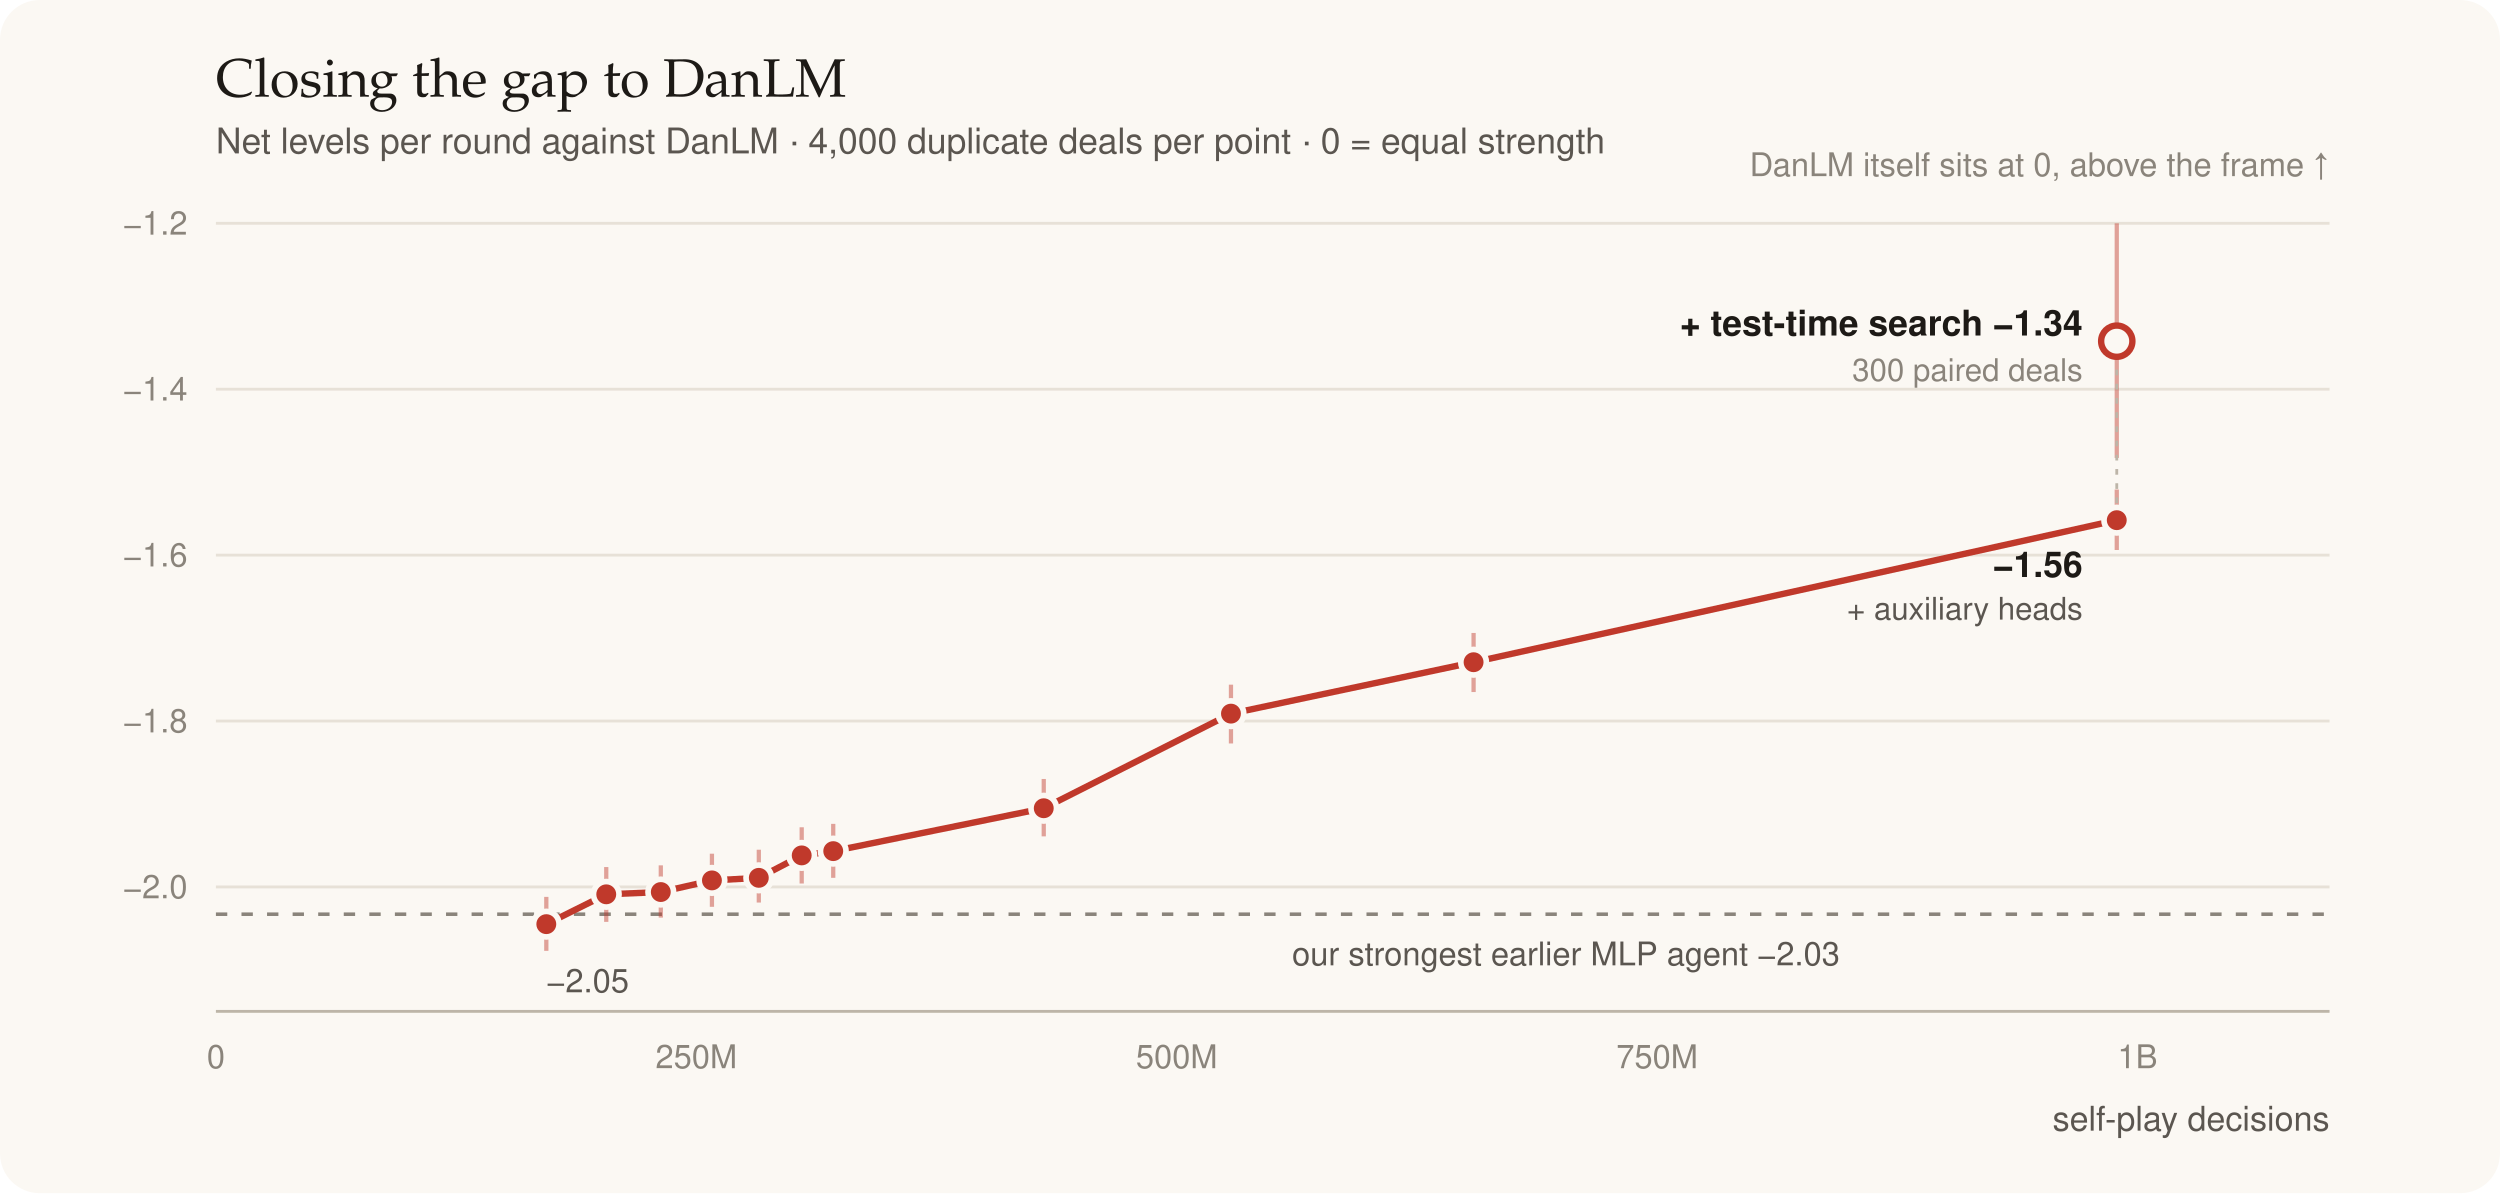
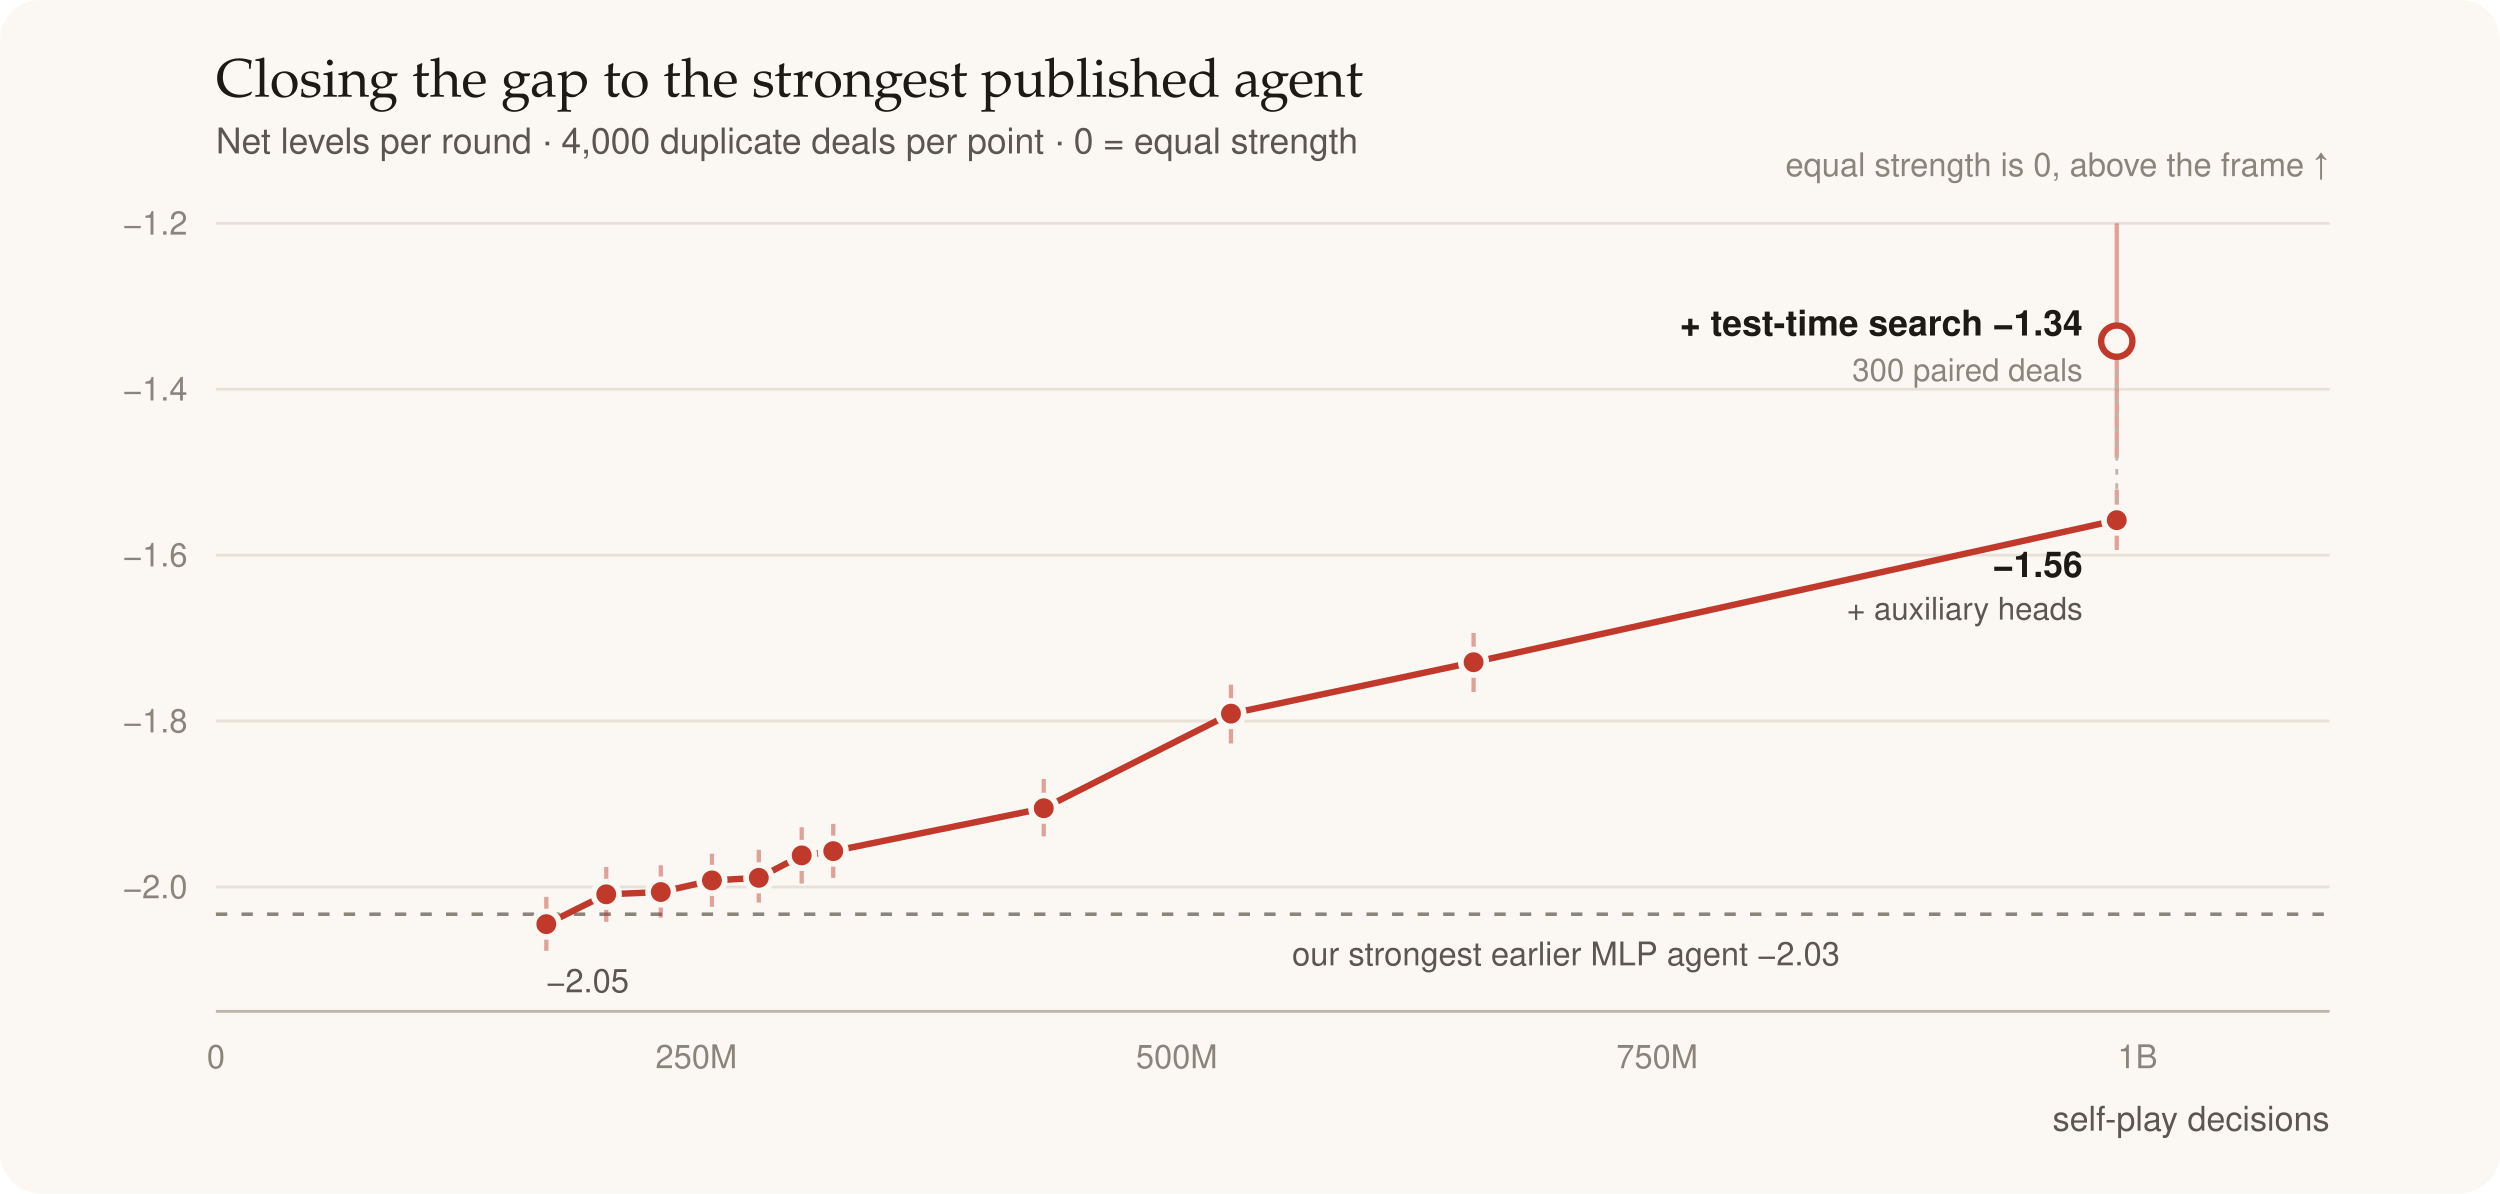
<svg xmlns="http://www.w3.org/2000/svg" viewBox="0 0 880 420" width="880" height="420" role="img" aria-labelledby="t d">
  <style>
.bg{fill:#fbf8f3}.ink{fill:#1d1a16}.ink2{fill:#5b5650}.mute{fill:#8a847b}
.grid{stroke:#e7e1d7;stroke-width:1}.axis{stroke:#bdb5a8;stroke-width:1}
.ln{stroke:#c0392b;stroke-width:2.25;fill:none;stroke-linejoin:round;stroke-linecap:round}
.dot{fill:#c0392b;stroke:#fbf8f3;stroke-width:2}.ci{stroke:#c0392b;stroke-opacity:.45;stroke-width:1.5}
.hol{fill:#fbf8f3;stroke:#c0392b;stroke-width:2.25}.ref{stroke:#8a847b;stroke-width:1.25;stroke-dasharray:4 5}
.lead{stroke:#bdb5a8;stroke-width:1}
text{font-family:ui-sans-serif,-apple-system,"Segoe UI",Helvetica,Arial,sans-serif}
.serif{font-family:"Iowan Old Style","Palatino Linotype",Palatino,Georgia,serif}
</style>
  <rect class="bg" width="880" height="420" rx="14" />
-   <text class="ink serif" x="76" y="34" font-size="19">Closing the gap to DanLM</text>
-   <text class="ink2" x="76" y="54" font-size="12.5">Net levels per round against DanLM · 4,000 duplicate deals per point · 0 = equal strength</text>
+   <text class="ink serif" x="76" y="34" font-size="19">Closing the gap to the strongest published agent</text>
+   <text class="ink2" x="76" y="54" font-size="12.5">Net levels per round · 4,000 duplicate deals per point · 0 = equal strength</text>
  <line class="grid" x1="76" x2="820" y1="312.2" y2="312.2" />
  <text class="mute" x="66" y="316.2" font-size="11.5" text-anchor="end">−2.0</text>
  <line class="grid" x1="76" x2="820" y1="253.8" y2="253.8" />
  <text class="mute" x="66" y="257.8" font-size="11.5" text-anchor="end">−1.8</text>
  <line class="grid" x1="76" x2="820" y1="195.4" y2="195.4" />
  <text class="mute" x="66" y="199.4" font-size="11.5" text-anchor="end">−1.6</text>
  <line class="grid" x1="76" x2="820" y1="137.0" y2="137.0" />
  <text class="mute" x="66" y="141.0" font-size="11.5" text-anchor="end">−1.4</text>
  <line class="grid" x1="76" x2="820" y1="78.6" y2="78.6" />
  <text class="mute" x="66" y="82.6" font-size="11.5" text-anchor="end">−1.2</text>
  <line class="axis" x1="76" x2="820" y1="356" y2="356" />
  <text class="mute" x="76.0" y="376" font-size="11.5" text-anchor="middle">0</text>
  <text class="mute" x="245.1" y="376" font-size="11.5" text-anchor="middle">250M</text>
  <text class="mute" x="414.2" y="376" font-size="11.5" text-anchor="middle">500M</text>
  <text class="mute" x="583.3" y="376" font-size="11.5" text-anchor="middle">750M</text>
  <text class="mute" x="752.4" y="376" font-size="11.5" text-anchor="middle">1B</text>
  <text class="ink2" x="820" y="398" font-size="12" text-anchor="end">self-play decisions</text>
  <line class="ref" x1="76" x2="820" y1="321.8" y2="321.8" />
  <text class="ink2" x="454.8" y="339.8" font-size="11.5">our strongest earlier MLP agent  −2.03</text>
-   <text class="mute" x="820" y="62" font-size="11.5" text-anchor="end">DanLM itself sits at 0, above the frame ↑</text>
+   <text class="mute" x="820" y="62" font-size="11.5" text-anchor="end">equal strength is 0, above the frame ↑</text>
  <line class="ci" x1="192.3" x2="192.3" y1="334.7" y2="315.7" />
  <line class="ci" x1="213.4" x2="213.4" y1="324.5" y2="305.2" />
  <line class="ci" x1="232.6" x2="232.6" y1="323.0" y2="304.6" />
  <line class="ci" x1="250.6" x2="250.6" y1="319.2" y2="300.5" />
  <line class="ci" x1="267.1" x2="267.1" y1="317.7" y2="299.1" />
  <line class="ci" x1="282.2" x2="282.2" y1="311.0" y2="291.2" />
  <line class="ci" x1="293.3" x2="293.3" y1="309.0" y2="290.0" />
  <line class="ci" x1="367.4" x2="367.4" y1="294.4" y2="274.2" />
  <line class="ci" x1="433.3" x2="433.3" y1="261.7" y2="241.0" />
  <line class="ci" x1="518.7" x2="518.7" y1="243.6" y2="222.8" />
  <line class="ci" x1="745.1" x2="745.1" y1="193.6" y2="172.3" />
  <path class="ln" d="M192.3,325.3 L213.4,314.8 L232.6,314.0 L250.6,309.9 L267.1,309.0 L282.2,301.1 L293.3,299.6 L367.4,284.5 L433.3,251.2 L518.7,233.1 L745.1,183.1" />
  <circle class="dot" cx="192.3" cy="325.3" r="4.5" />
  <circle class="dot" cx="213.4" cy="314.8" r="4.5" />
  <circle class="dot" cx="232.6" cy="314.0" r="4.5" />
  <circle class="dot" cx="250.6" cy="309.9" r="4.5" />
  <circle class="dot" cx="267.1" cy="309.0" r="4.5" />
  <circle class="dot" cx="282.2" cy="301.1" r="4.5" />
  <circle class="dot" cx="293.3" cy="299.6" r="4.5" />
  <circle class="dot" cx="367.4" cy="284.5" r="4.5" />
  <circle class="dot" cx="433.3" cy="251.2" r="4.5" />
  <circle class="dot" cx="518.7" cy="233.1" r="4.5" />
  <circle class="dot" cx="745.1" cy="183.1" r="4.5" />
  <line class="ci" x1="745.1" x2="745.1" y1="161.2" y2="78.6" />
  <line class="lead" x1="745.1" x2="745.1" y1="177.1" y2="127.1" stroke-dasharray="2 3" />
  <circle class="hol" cx="745.1" cy="120.1" r="5.5" />
  <text class="ink" x="733.1" y="118.1" font-size="12.5" text-anchor="end" font-weight="600">+ test-time search  −1.34</text>
  <text class="mute" x="733.1" y="134.1" font-size="11" text-anchor="end">300 paired deals</text>
  <text class="ink" x="733.1" y="203.1" font-size="12.5" text-anchor="end" font-weight="600">−1.56</text>
  <text class="ink2" x="733.1" y="218.1" font-size="11" text-anchor="end">+ auxiliary heads</text>
  <text class="ink2" x="192.3" y="349.3" font-size="11.5" text-anchor="start">−2.05</text>
</svg>
